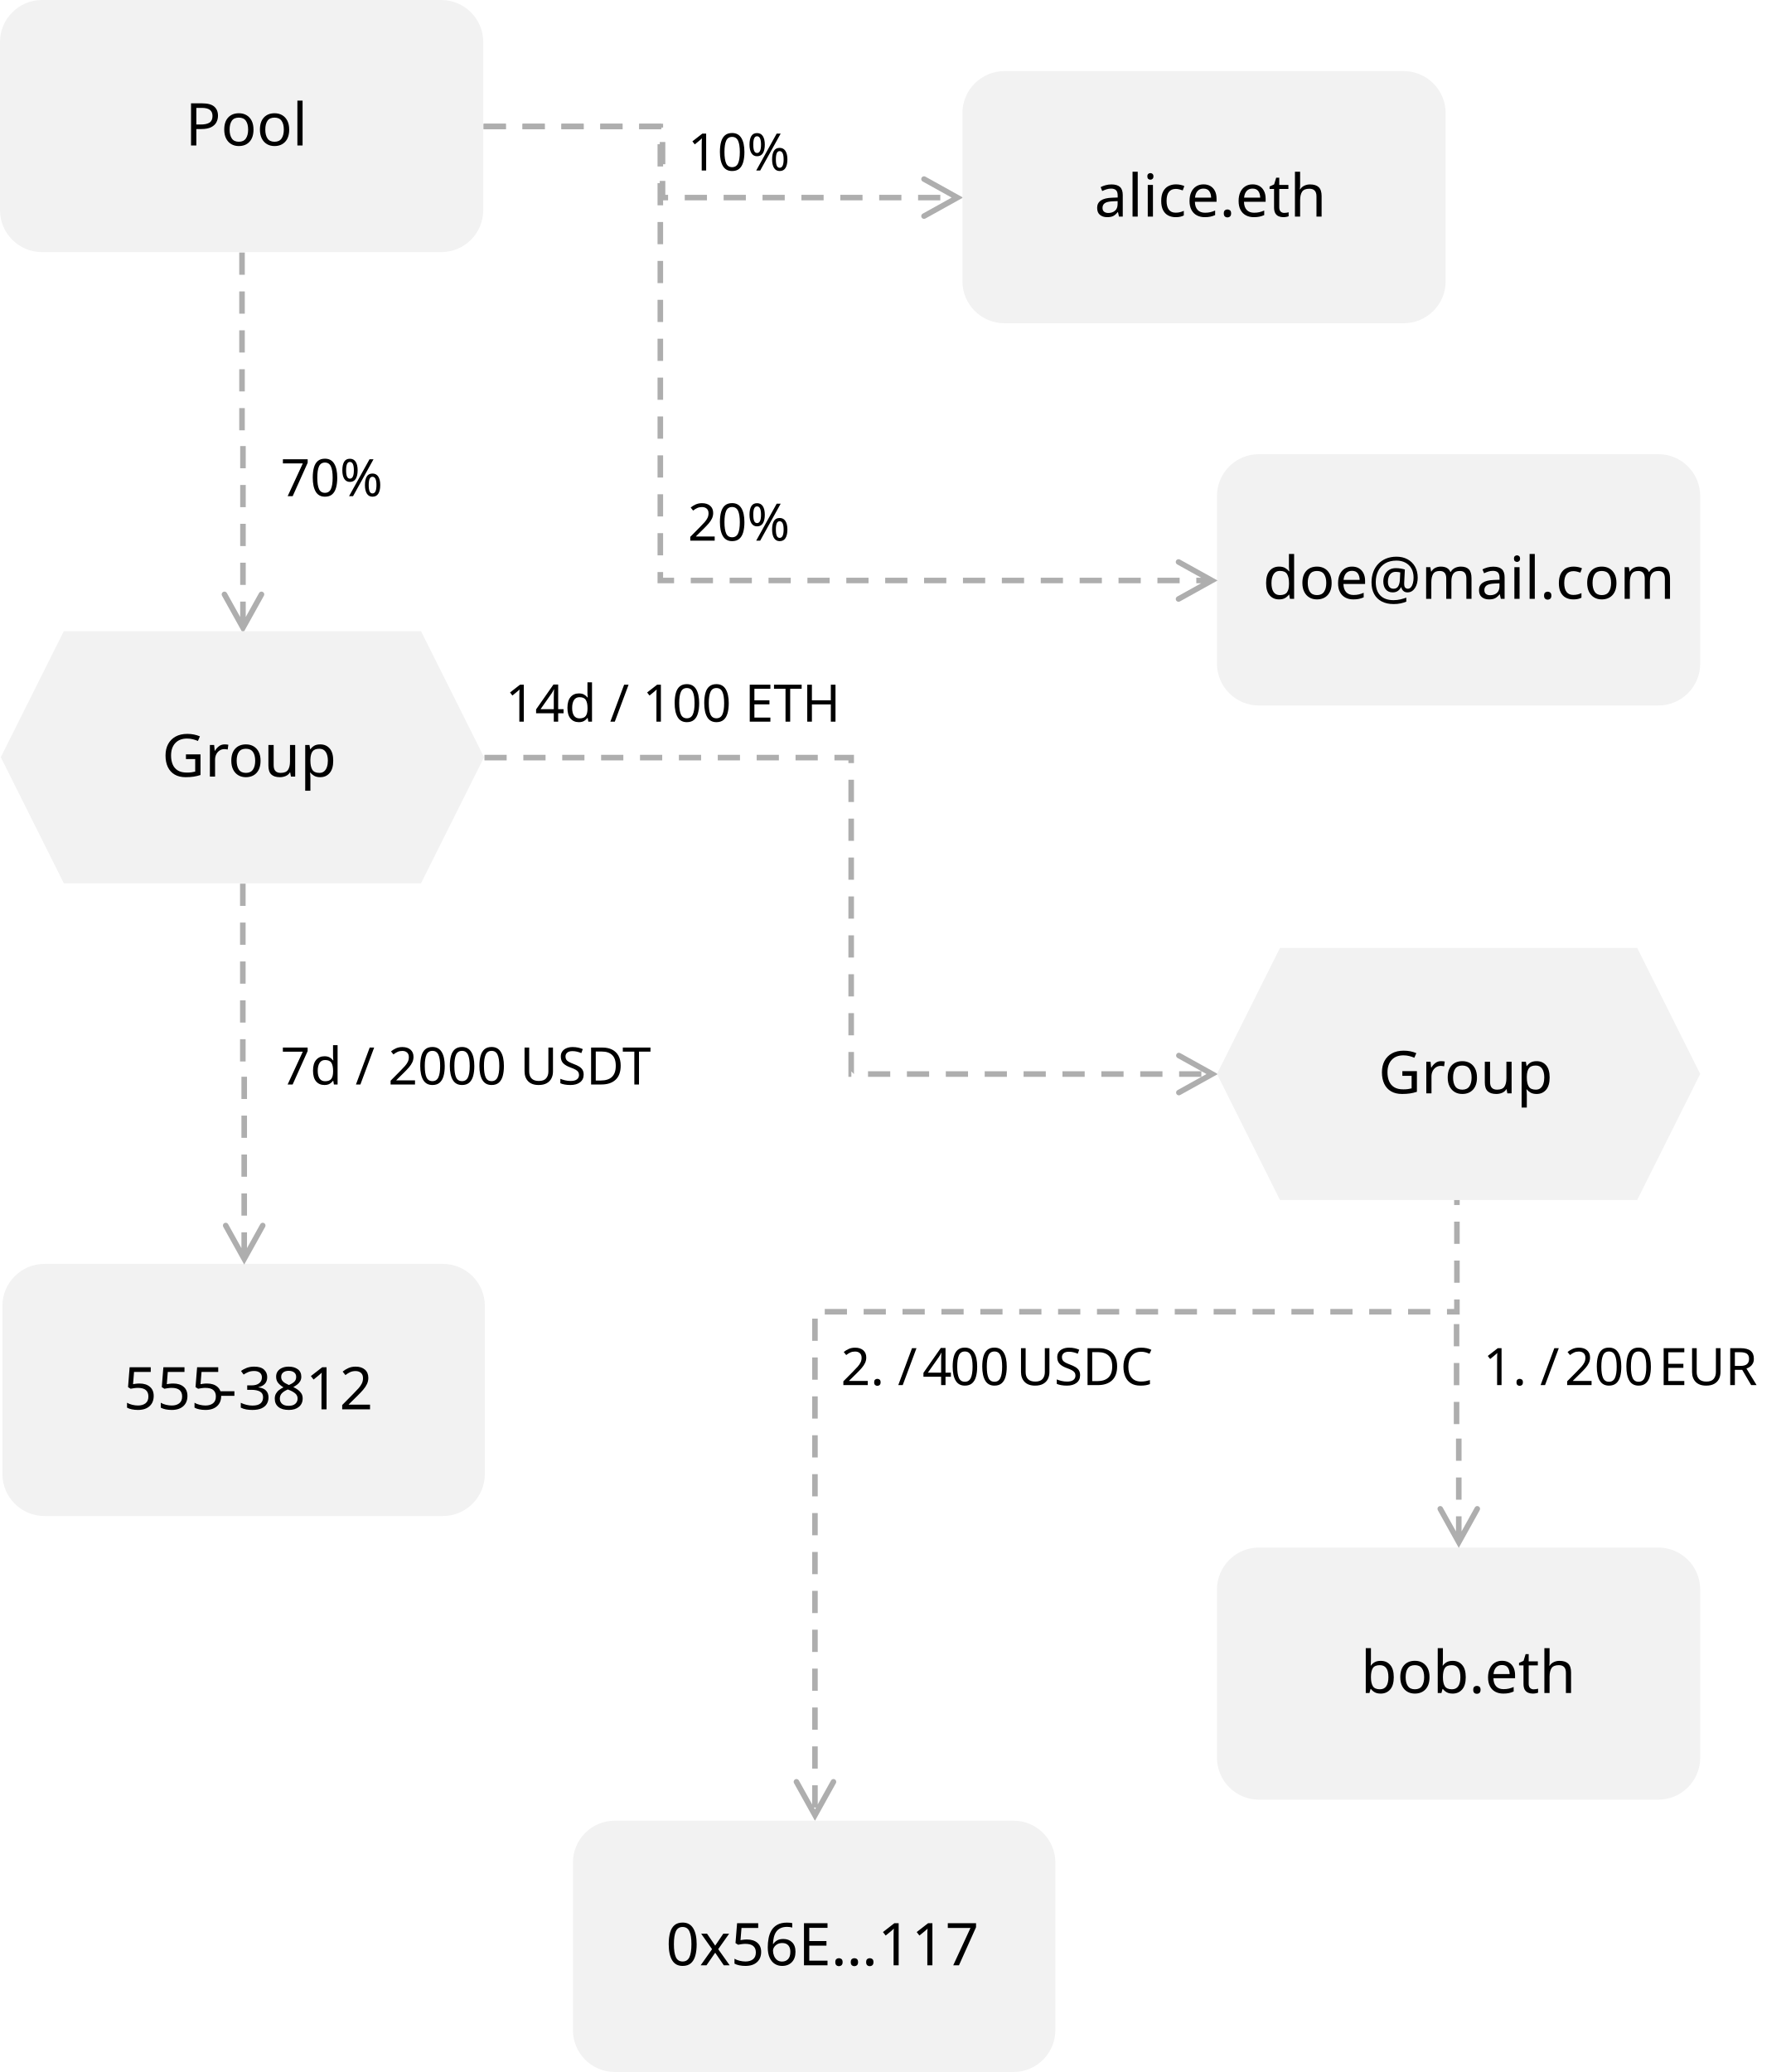
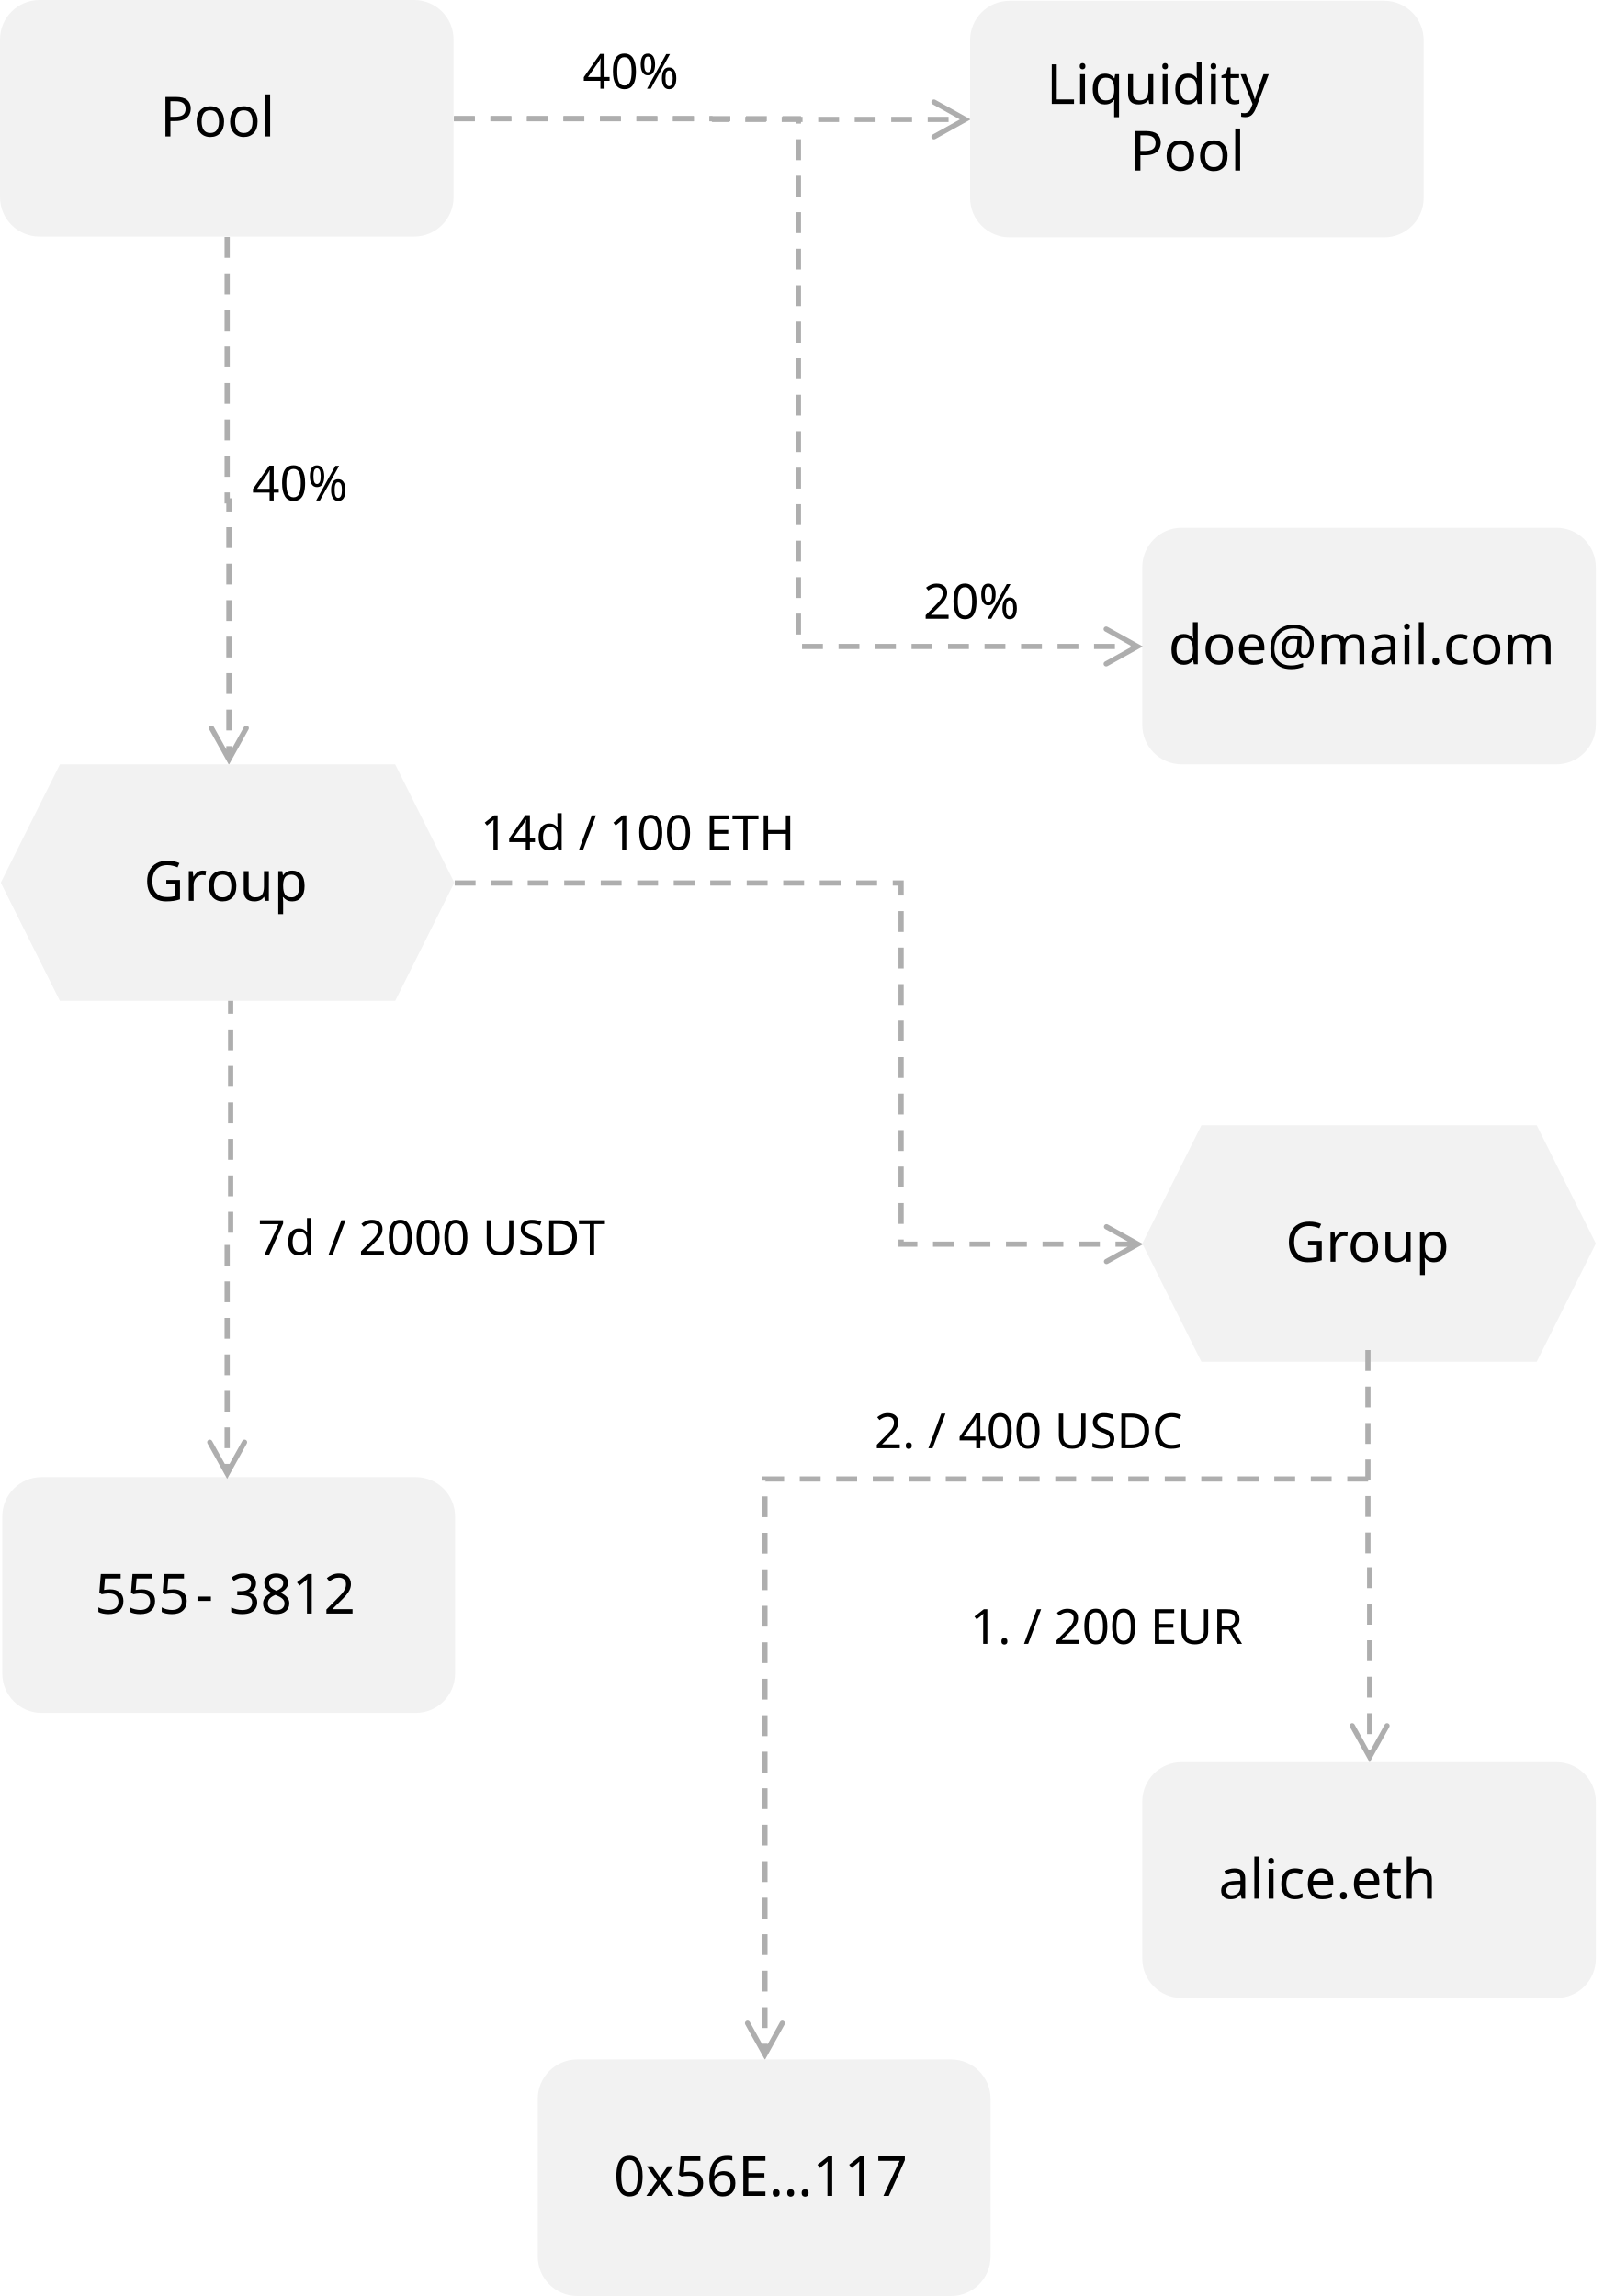
- <svg xmlns="http://www.w3.org/2000/svg" width="2210" height="2564" xml:space="preserve" overflow="hidden">
+ <svg xmlns="http://www.w3.org/2000/svg" width="2114" height="3028" xml:space="preserve" overflow="hidden">
  <defs>
    <clipPath id="clip0">
-       <rect x="174" y="190" width="2210" height="2564" />
+       <rect x="174" y="190" width="2114" height="3028" />
    </clipPath>
  </defs>
  <g clip-path="url(#clip0)" transform="translate(-174 -190)">
-     <path d="M1980.36 1605.5 1980.36 1633 1973.49 1633 1973.49 1605.5ZM1980.36 1653.63 1980.36 1681.13 1973.49 1681.13 1973.49 1653.63ZM1980.36 1701.75 1980.36 1729.25 1973.49 1729.25 1973.49 1701.75ZM1980.36 1749.88 1980.36 1777.38 1973.49 1777.38 1973.49 1749.88ZM1980.36 1798 1980.36 1816.65 1964.63 1816.65 1964.63 1809.77 1976.93 1809.77 1973.49 1813.21 1973.49 1798ZM1944.01 1816.65 1916.51 1816.65 1916.51 1809.77 1944.01 1809.77ZM1895.88 1816.65 1868.38 1816.65 1868.38 1809.77 1895.88 1809.77ZM1847.76 1816.65 1820.26 1816.65 1820.26 1809.77 1847.76 1809.77ZM1799.63 1816.65 1772.13 1816.65 1772.13 1809.77 1799.63 1809.77ZM1751.51 1816.65 1724.01 1816.65 1724.01 1809.77 1751.51 1809.77ZM1703.38 1816.65 1675.88 1816.65 1675.88 1809.77 1703.38 1809.77ZM1655.26 1816.65 1627.76 1816.65 1627.76 1809.77 1655.26 1809.77ZM1607.13 1816.65 1579.63 1816.65 1579.63 1809.77 1607.13 1809.77ZM1559.01 1816.65 1531.51 1816.65 1531.51 1809.77 1559.01 1809.77ZM1510.88 1816.65 1483.38 1816.65 1483.38 1809.77 1510.88 1809.77ZM1462.76 1816.65 1435.26 1816.65 1435.26 1809.77 1462.76 1809.77ZM1414.63 1816.65 1387.13 1816.65 1387.13 1809.77 1414.63 1809.77ZM1366.51 1816.65 1339.01 1816.65 1339.01 1809.77 1366.51 1809.77ZM1318.38 1816.65 1290.88 1816.65 1290.88 1809.77 1318.38 1809.77ZM1270.26 1816.65 1242.76 1816.65 1242.76 1809.77 1270.26 1809.77ZM1222.13 1816.65 1194.63 1816.65 1194.63 1809.77 1222.13 1809.77ZM1185.94 1821.7 1185.94 1849.2 1179.06 1849.2 1179.06 1821.7ZM1185.94 1869.82 1185.94 1897.32 1179.06 1897.32 1179.06 1869.82ZM1185.94 1917.95 1185.94 1945.45 1179.06 1945.45 1179.06 1917.95ZM1185.94 1966.07 1185.94 1993.57 1179.06 1993.57 1179.06 1966.07ZM1185.94 2014.2 1185.94 2041.7 1179.06 2041.7 1179.06 2014.2ZM1185.94 2062.32 1185.94 2089.82 1179.06 2089.82 1179.06 2062.32ZM1185.94 2110.45 1185.94 2137.95 1179.06 2137.95 1179.06 2110.45ZM1185.94 2158.57 1185.94 2186.07 1179.06 2186.07 1179.06 2158.57ZM1185.94 2206.7 1185.94 2234.2 1179.06 2234.2 1179.06 2206.7ZM1185.94 2254.82 1185.94 2282.32 1179.06 2282.32 1179.06 2254.82ZM1185.94 2302.95 1185.94 2330.45 1179.06 2330.45 1179.06 2302.95ZM1185.94 2351.07 1185.94 2378.57 1179.06 2378.57 1179.06 2351.07ZM1185.94 2399.2 1185.94 2426.7 1179.06 2426.7 1179.06 2399.2ZM1208.42 2396.57 1182.5 2443.23 1156.58 2396.57C1155.66 2394.91 1156.25 2392.82 1157.91 2391.9 1159.57 2390.98 1161.67 2391.57 1162.59 2393.23L1185.5 2434.48 1179.5 2434.48 1202.41 2393.23C1203.33 2391.57 1205.43 2390.98 1207.09 2391.9 1208.75 2392.82 1209.34 2394.91 1208.42 2396.57Z" fill="#AEAEAE" />
-     <path d="M0-3.438 27.5-3.438 27.5 3.438 0 3.438ZM48.125-3.438 75.625-3.438 75.625 3.438 48.125 3.438ZM96.25-3.438 123.75-3.438 123.75 3.438 96.25 3.438ZM144.375-3.438 171.875-3.438 171.875 3.438 144.375 3.438ZM192.5-3.438 220-3.438 220 3.438 192.5 3.438ZM239.46-2.273 266.96-2.273 266.96 4.602 239.46 4.602ZM287.585-2.273 315.085-2.273 315.085 4.602 287.585 4.602ZM335.71-2.273 363.21-2.273 363.21 4.602 335.71 4.602ZM383.835-2.273 411.335-2.273 411.335 4.602 383.835 4.602ZM431.96-2.273 459.46-2.273 459.46 4.602 431.96 4.602ZM424.679-24.757 471.338 1.165 424.679 27.087C423.019 28.009 420.926 27.411 420.004 25.751 419.082 24.091 419.68 21.999 421.34 21.077L462.59-1.84 462.59 4.17 421.34-18.747C419.68-19.669 419.082-21.762 420.004-23.421 420.926-25.081 423.019-25.679 424.679-24.757Z" fill="#AEAEAE" transform="matrix(1.83697e-16 1 1 -1.83697e-16 473.5 502.5)" />
+     <path d="M0-3.438 27.5-3.438 27.5 3.438 0 3.438ZM48.125-3.438 75.625-3.438 75.625 3.438 48.125 3.438ZM96.25-3.438 123.75-3.438 123.75 3.438 96.25 3.438ZM144.375-3.438 171.875-3.438 171.875 3.438 144.375 3.438ZM192.5-3.438 220-3.438 220 3.438 192.5 3.438ZM240.625-3.438 268.125-3.438 268.125 3.438 240.625 3.438ZM288.75-3.438 316.25-3.438 316.25 3.438 288.75 3.438ZM336.875-3.438 364.375-3.438 364.375 3.438 336.875 3.438ZM385-3.438 412.5-3.438 412.5 3.438 385 3.438ZM433.125-3.438 460.625-3.438 460.625 3.438 433.125 3.438ZM481.25-3.438 508.75-3.438 508.75 3.438 481.25 3.438ZM529.375-3.438 556.875-3.438 556.875 3.438 529.375 3.438ZM577.5-3.438 605-3.438 605 3.438 577.5 3.438ZM625.625-3.438 653.125-3.438 653.125 3.438 625.625 3.438ZM673.75-3.438 701.25-3.438 701.25 3.438 673.75 3.438ZM721.875-3.438 749.375-3.438 749.375 3.438 721.875 3.438ZM770-3.438 798.734-3.438 798.734 2.204 791.859 2.204 791.859 0 795.296 3.438 770 3.438ZM798.734 22.829 798.734 50.329 791.859 50.329 791.859 22.829ZM798.734 70.954 798.734 98.454 791.859 98.454 791.859 70.954ZM798.734 119.079 798.734 146.579 791.859 146.579 791.859 119.079ZM798.734 167.204 798.734 194.704 791.859 194.704 791.859 167.204ZM798.734 215.329 798.734 242.829 791.859 242.829 791.859 215.329ZM798.734 263.454 798.734 290.954 791.859 290.954 791.859 263.454ZM798.734 311.579 798.734 339.079 791.859 339.079 791.859 311.579ZM798.734 359.704 798.734 387.204 791.859 387.204 791.859 359.704ZM798.734 407.829 798.734 435.329 791.859 435.329 791.859 407.829ZM798.734 455.954 798.734 483.454 791.859 483.454 791.859 455.954ZM798.734 504.079 798.734 531.579 791.859 531.579 791.859 504.079ZM798.734 552.204 798.734 579.704 791.859 579.704 791.859 552.204ZM798.734 600.329 798.734 627.829 791.859 627.829 791.859 600.329ZM798.734 648.454 798.734 675.954 791.859 675.954 791.859 648.454ZM798.734 696.579 798.734 724.079 791.859 724.079 791.859 696.579ZM798.734 744.704 798.734 758.988 791.859 758.988 791.859 744.704ZM821.218 719.406 795.296 766.065 769.375 719.406C768.453 717.746 769.051 715.654 770.71 714.732 772.37 713.81 774.463 714.408 775.385 716.067L798.301 757.317 792.292 757.317 815.208 716.067C816.13 714.408 818.223 713.81 819.882 714.732 821.542 715.654 822.14 717.746 821.218 719.406Z" fill="#AEAEAE" transform="matrix(-1 1.22465e-16 1.22465e-16 1 1977.8 2140.5)" />
+     <path d="M0-3.438 27.5-3.438 27.5 3.438 0 3.438ZM48.125-3.438 75.625-3.438 75.625 3.438 48.125 3.438ZM96.25-3.438 123.75-3.438 123.75 3.438 96.25 3.438ZM144.375-3.438 171.875-3.438 171.875 3.438 144.375 3.438ZM192.5-3.438 220-3.438 220 3.438 192.5 3.438ZM240.625-3.438 268.125-3.438 268.125 3.438 240.625 3.438ZM288.75-3.438 316.25-3.438 316.25 3.438 288.75 3.438ZM336.875-3.438 351.475-3.438 351.475 2.292 348.037-1.145 362.083-1.145 362.083 5.73 344.6 5.73 344.6 0 348.037 3.438 336.875 3.438ZM382.708-1.145 410.208-1.145 410.208 5.73 382.708 5.73ZM430.833-1.145 458.333-1.145 458.333 5.73 430.833 5.73ZM478.958-1.145 506.458-1.145 506.458 5.73 478.958 5.73ZM527.083-1.145 554.583-1.145 554.583 5.73 527.083 5.73ZM575.208-1.145 602.708-1.145 602.708 5.73 575.208 5.73ZM623.333-1.145 650.833-1.145 650.833 5.73 623.333 5.73ZM671.458-1.145 688.993-1.145 688.993 5.73 671.458 5.73ZM649.412-23.63 696.071 2.292 649.412 28.214C647.753 29.136 645.66 28.538 644.738 26.878 643.816 25.218 644.414 23.126 646.073 22.204L687.323-0.713 687.323 5.297 646.073-17.62C644.414-18.542 643.816-20.634 644.738-22.294 645.66-23.954 647.753-24.552 649.412-23.63Z" fill="#AEAEAE" transform="matrix(1.83697e-16 1 1 -1.83697e-16 473.5 502.5)" />
    <path d="M174 242.001C174 213.282 197.281 190 226.001 190L719.999 190C748.719 190 772 213.282 772 242.001L772 449.999C772 478.718 748.719 502 719.999 502L226.001 502C197.281 502 174 478.718 174 449.999Z" fill="#F2F2F2" fill-rule="evenodd" />
-     <text font-family="Aptos,Aptos_MSFontService,sans-serif" font-weight="400" font-size="73" transform="matrix(1 0 0 1 403.319 370)">Pool</text>
-     <path d="M1680 803.835C1680 775.207 1703.21 752 1731.83 752L2226.17 752C2254.79 752 2278 775.207 2278 803.835L2278 1011.17C2278 1039.79 2254.79 1063 2226.17 1063L1731.83 1063C1703.21 1063 1680 1039.79 1680 1011.17Z" fill="#F2F2F2" fill-rule="evenodd" />
-     <text font-family="Aptos,Aptos_MSFontService,sans-serif" font-weight="400" font-size="73" transform="matrix(1 0 0 1 1736.78 931)">doe@mail.com</text>
-     <path d="M177 1806C177 1777.28 200.282 1754 229.001 1754L721.999 1754C750.718 1754 774 1777.28 774 1806L774 2014C774 2042.72 750.718 2066 721.999 2066L229.001 2066C200.282 2066 177 2042.72 177 2014Z" fill="#F2F2F2" fill-rule="evenodd" />
-     <text font-family="Aptos,Aptos_MSFontService,sans-serif" font-weight="400" font-size="73" transform="matrix(1 0 0 1 326.606 1934)">555</text>
-     <text font-family="Aptos,Aptos_MSFontService,sans-serif" font-weight="400" font-size="73" transform="matrix(1 0 0 1 443.481 1934)">-</text>
-     <text font-family="Aptos,Aptos_MSFontService,sans-serif" font-weight="400" font-size="73" transform="matrix(1 0 0 1 468.689 1934)">3812</text>
-     <path d="M772.5 343.062 800 343.062 800 349.938 772.5 349.938ZM820.625 343.062 848.125 343.062 848.125 349.938 820.625 349.938ZM868.75 343.062 896.25 343.062 896.25 349.938 868.75 349.938ZM916.875 343.062 944.375 343.062 944.375 349.938 916.875 349.938ZM965 343.062 992.5 343.062 992.5 349.938 965 349.938ZM997.326 365.736 997.326 393.236 990.451 393.236 990.451 365.736ZM997.326 413.861 997.326 434.506 993.888 431.068 1000.74 431.068 1000.74 437.943 993.888 437.943 990.451 434.506 990.451 413.861ZM1021.37 431.068 1048.87 431.068 1048.87 437.943 1021.37 437.943ZM1069.49 431.068 1096.99 431.068 1096.99 437.943 1069.49 437.943ZM1117.62 431.068 1145.12 431.068 1145.12 437.943 1117.62 437.943ZM1165.74 431.068 1193.24 431.068 1193.24 437.943 1165.74 437.943ZM1213.87 431.068 1241.37 431.068 1241.37 437.943 1213.87 437.943ZM1261.99 431.068 1289.49 431.068 1289.49 437.943 1261.99 437.943ZM1310.12 431.068 1337.62 431.068 1337.62 437.943 1310.12 437.943ZM1358.24 431.068 1358.72 431.068 1358.72 437.943 1358.24 437.943ZM1319.14 408.584 1365.79 434.506 1319.14 460.427C1317.48 461.349 1315.38 460.751 1314.46 459.092 1313.54 457.432 1314.14 455.34 1315.8 454.418L1357.05 431.501 1357.05 437.511 1315.8 414.594C1314.14 413.672 1313.54 411.579 1314.46 409.92 1315.38 408.26 1317.48 407.662 1319.14 408.584Z" fill="#AEAEAE" />
-     <path d="M772.5 343.062 800 343.062 800 349.938 772.5 349.938ZM820.625 343.062 848.125 343.062 848.125 349.938 820.625 349.938ZM868.75 343.062 896.25 343.062 896.25 349.938 868.75 349.938ZM916.875 343.062 944.375 343.062 944.375 349.938 916.875 349.938ZM965 343.062 994.582 343.062 994.582 347.856 987.707 347.856 987.707 346.5 991.144 349.938 965 349.938ZM994.582 368.481 994.582 395.981 987.707 395.981 987.707 368.481ZM994.582 416.606 994.582 444.106 987.707 444.106 987.707 416.606ZM994.582 464.731 994.582 492.231 987.707 492.231 987.707 464.731ZM994.582 512.856 994.582 540.356 987.707 540.356 987.707 512.856ZM994.582 560.981 994.582 588.481 987.707 588.481 987.707 560.981ZM994.582 609.106 994.582 636.606 987.707 636.606 987.707 609.106ZM994.582 657.231 994.582 684.731 987.707 684.731 987.707 657.231ZM994.582 705.356 994.582 732.856 987.707 732.856 987.707 705.356ZM994.582 753.481 994.582 780.981 987.707 780.981 987.707 753.481ZM994.582 801.606 994.582 829.106 987.707 829.106 987.707 801.606ZM994.582 849.731 994.582 877.231 987.707 877.231 987.707 849.731ZM994.582 897.856 994.582 908.328 991.144 904.89 1008.17 904.89 1008.17 911.765 987.707 911.765 987.707 897.856ZM1028.8 904.89 1056.3 904.89 1056.3 911.765 1028.8 911.765ZM1076.92 904.89 1104.42 904.89 1104.42 911.765 1076.92 911.765ZM1125.05 904.89 1152.55 904.89 1152.55 911.765 1125.05 911.765ZM1173.17 904.89 1200.67 904.89 1200.67 911.765 1173.17 911.765ZM1221.3 904.89 1248.8 904.89 1248.8 911.765 1221.3 911.765ZM1269.42 904.89 1296.92 904.89 1296.92 911.765 1269.42 911.765ZM1317.55 904.89 1345.05 904.89 1345.05 911.765 1317.55 911.765ZM1365.67 904.89 1393.17 904.89 1393.17 911.765 1365.67 911.765ZM1413.8 904.89 1441.3 904.89 1441.3 911.765 1413.8 911.765ZM1461.92 904.89 1489.42 904.89 1489.42 911.765 1461.92 911.765ZM1510.05 904.89 1537.55 904.89 1537.55 911.765 1510.05 911.765ZM1558.17 904.89 1585.67 904.89 1585.67 911.765 1558.17 911.765ZM1606.3 904.89 1633.8 904.89 1633.8 911.765 1606.3 911.765ZM1654.42 904.89 1673.67 904.89 1673.67 911.765 1654.42 911.765ZM1634.09 882.406 1680.75 908.328 1634.09 934.249C1632.43 935.171 1630.34 934.573 1629.42 932.914 1628.49 931.254 1629.09 929.162 1630.75 928.24L1672 905.323 1672 911.333 1630.75 888.416C1629.09 887.494 1628.49 885.401 1629.42 883.742 1630.34 882.082 1632.43 881.484 1634.09 882.406Z" fill="#AEAEAE" />
-     <path d="M773.5 1124.06 801 1124.06 801 1130.94 773.5 1130.94ZM821.625 1124.06 849.125 1124.06 849.125 1130.94 821.625 1130.94ZM869.75 1124.06 897.25 1124.06 897.25 1130.94 869.75 1130.94ZM917.875 1124.06 945.375 1124.06 945.375 1130.94 917.875 1130.94ZM966 1124.06 993.5 1124.06 993.5 1130.94 966 1130.94ZM1014.12 1124.06 1041.62 1124.06 1041.62 1130.94 1014.12 1130.94ZM1062.25 1124.06 1089.75 1124.06 1089.75 1130.94 1062.25 1130.94ZM1110.38 1124.06 1137.88 1124.06 1137.88 1130.94 1110.38 1130.94ZM1158.5 1124.06 1186 1124.06 1186 1130.94 1158.5 1130.94ZM1206.62 1124.06 1230.77 1124.06 1230.77 1134.29 1223.9 1134.29 1223.9 1127.5 1227.34 1130.94 1206.62 1130.94ZM1230.77 1154.91 1230.77 1182.41 1223.9 1182.41 1223.9 1154.91ZM1230.77 1203.04 1230.77 1230.54 1223.9 1230.54 1223.9 1203.04ZM1230.77 1251.16 1230.77 1278.66 1223.9 1278.66 1223.9 1251.16ZM1230.77 1299.29 1230.77 1326.79 1223.9 1326.79 1223.9 1299.29ZM1230.77 1347.41 1230.77 1374.91 1223.9 1374.91 1223.9 1347.41ZM1230.77 1395.54 1230.77 1423.04 1223.9 1423.04 1223.9 1395.54ZM1230.77 1443.66 1230.77 1471.16 1223.9 1471.16 1223.9 1443.66ZM1230.77 1491.79 1230.77 1519.08 1227.34 1515.64 1227.55 1515.64 1227.55 1522.51 1223.9 1522.51 1223.9 1491.79ZM1248.17 1515.64 1275.67 1515.64 1275.67 1522.51 1248.17 1522.51ZM1296.3 1515.64 1323.8 1515.64 1323.8 1522.51 1296.3 1522.51ZM1344.42 1515.64 1371.92 1515.64 1371.92 1522.51 1344.42 1522.51ZM1392.55 1515.64 1420.05 1515.64 1420.05 1522.51 1392.55 1522.51ZM1440.67 1515.64 1468.17 1515.64 1468.17 1522.51 1440.67 1522.51ZM1488.8 1515.64 1516.3 1515.64 1516.3 1522.51 1488.8 1522.51ZM1536.92 1515.64 1564.42 1515.64 1564.42 1522.51 1536.92 1522.51ZM1585.05 1515.64 1612.55 1515.64 1612.55 1522.51 1585.05 1522.51ZM1633.17 1515.64 1660.67 1515.64 1660.67 1522.51 1633.17 1522.51ZM1634.51 1493.15 1681.17 1519.08 1634.51 1545C1632.85 1545.92 1630.76 1545.32 1629.83 1543.66 1628.91 1542 1629.51 1539.91 1631.17 1538.99L1672.42 1516.07 1672.42 1522.08 1631.17 1499.16C1629.51 1498.24 1628.91 1496.15 1629.83 1494.49 1630.76 1492.83 1632.85 1492.23 1634.51 1493.15Z" fill="#AEAEAE" />
-     <text font-family="Aptos,Aptos_MSFontService,sans-serif" font-weight="400" font-size="64" transform="matrix(1 0 0 1 521.277 804)">70%</text>
-     <text font-family="Aptos,Aptos_MSFontService,sans-serif" font-weight="400" font-size="64" transform="matrix(1 0 0 1 1025.14 859)">20%</text>
-     <path d="M1680 1519 1758 1363 2200 1363 2278 1519 2200 1675 1758 1675Z" fill="#F2F2F2" fill-rule="evenodd" />
-     <text font-family="Aptos,Aptos_MSFontService,sans-serif" font-weight="400" font-size="73" transform="matrix(1 0 0 1 1879.69 1543)">Group</text>
-     <path d="M1365 330.001C1365 301.282 1388.28 278 1417 278L1911 278C1939.72 278 1963 301.282 1963 330.001L1963 537.999C1963 566.718 1939.72 590 1911 590L1417 590C1388.28 590 1365 566.718 1365 537.999Z" fill="#F2F2F2" fill-rule="evenodd" />
-     <text font-family="Aptos,Aptos_MSFontService,sans-serif" font-weight="400" font-size="73" transform="matrix(1 0 0 1 1528.36 458)">alice.eth</text>
-     <text font-family="Aptos,Aptos_MSFontService,sans-serif" font-weight="400" font-size="64" transform="matrix(1 0 0 1 1025.14 401)">10%</text>
-     <text font-family="Aptos,Aptos_MSFontService,sans-serif" font-weight="400" font-size="64" transform="matrix(1 0 0 1 521.235 1532)">7d / 2000 USDT</text>
-     <text font-family="Aptos,Aptos_MSFontService,sans-serif" font-weight="400" font-size="64" transform="matrix(1 0 0 1 799.465 1083)">14d / 100 ETH</text>
-     <text font-family="Aptos,Aptos_MSFontService,sans-serif" font-weight="400" font-size="64" transform="matrix(1 0 0 1 2009.44 1904)">1. / </text>
-     <text font-family="Aptos,Aptos_MSFontService,sans-serif" font-weight="400" font-size="64" transform="matrix(1 0 0 1 2110.27 1904)">200 </text>
-     <text font-family="Aptos,Aptos_MSFontService,sans-serif" font-weight="400" font-size="64" transform="matrix(1 0 0 1 2226.57 1904)">EUR</text>
-     <path d="M883 2494.83C883 2466.21 906.207 2443 934.835 2443L1428.17 2443C1456.79 2443 1480 2466.21 1480 2494.83L1480 2702.17C1480 2730.79 1456.79 2754 1428.17 2754L934.835 2754C906.207 2754 883 2730.79 883 2702.17Z" fill="#F2F2F2" fill-rule="evenodd" />
-     <text font-family="Aptos,Aptos_MSFontService,sans-serif" font-weight="400" font-size="73" transform="matrix(1 0 0 1 997.955 2622)">0x56E…117</text>
-     <path d="M1680 2157C1680 2128.28 1703.28 2105 1732 2105L2226 2105C2254.72 2105 2278 2128.28 2278 2157L2278 2365C2278 2393.72 2254.72 2417 2226 2417L1732 2417C1703.28 2417 1680 2393.72 1680 2365Z" fill="#F2F2F2" fill-rule="evenodd" />
-     <text font-family="Aptos,Aptos_MSFontService,sans-serif" font-weight="400" font-size="73" transform="matrix(1 0 0 1 1857.92 2285)">bob.eth</text>
-     <path d="M0-3.438 27.5-3.438 27.5 3.438 0 3.438ZM48.125-3.438 75.625-3.438 75.625 3.438 48.125 3.438ZM96.25-3.438 123.75-3.438 123.75 3.438 96.25 3.438ZM141.648-0.711 169.148-0.711 169.148 6.164 141.648 6.164ZM189.773-0.711 217.273-0.711 217.273 6.164 189.773 6.164ZM237.898-0.711 265.398-0.711 265.398 6.164 237.898 6.164ZM230.25-23.195 276.909 2.727 230.25 28.648C228.591 29.57 226.498 28.973 225.576 27.313 224.654 25.653 225.252 23.561 226.911 22.639L268.161-0.278 268.161 5.732 226.911-17.185C225.252-18.107 224.654-20.2 225.576-21.859 226.498-23.519 228.591-24.117 230.25-23.195Z" fill="#AEAEAE" transform="matrix(1.83697e-16 1 1 -1.83697e-16 1976.5 1828.5)" />
-     <text font-family="Aptos,Aptos_MSFontService,sans-serif" font-weight="400" font-size="64" transform="matrix(1 0 0 1 1214.57 1904)">2. / </text>
-     <text font-family="Aptos,Aptos_MSFontService,sans-serif" font-weight="400" font-size="64" transform="matrix(1 0 0 1 1315.41 1904)">4</text>
-     <text font-family="Aptos,Aptos_MSFontService,sans-serif" font-weight="400" font-size="64" transform="matrix(1 0 0 1 1349.78 1904)">00 </text>
-     <text font-family="Aptos,Aptos_MSFontService,sans-serif" font-weight="400" font-size="64" transform="matrix(1 0 0 1 1431.71 1904)">USDC</text>
-     <path d="M175 1127 253 971 695 971 773 1127 695 1283 253 1283Z" fill="#F2F2F2" fill-rule="evenodd" />
-     <text font-family="Aptos,Aptos_MSFontService,sans-serif" font-weight="400" font-size="73" transform="matrix(1 0 0 1 374.385 1151)">Group</text>
-     <path d="M0-3.438 27.5-3.438 27.5 3.438 0 3.438ZM48.125-3.438 75.625-3.438 75.625 3.438 48.125 3.438ZM96.25-3.438 123.75-3.438 123.75 3.438 96.25 3.438ZM144.375-3.438 171.875-3.438 171.875 3.438 144.375 3.438ZM192.5-3.438 220-3.438 220 3.438 192.5 3.438ZM238.915-1.728 266.415-1.728 266.415 5.147 238.915 5.147ZM287.04-1.728 314.54-1.728 314.54 5.147 287.04 5.147ZM335.165-1.728 362.665-1.728 362.665 5.147 335.165 5.147ZM383.29-1.728 410.79-1.728 410.79 5.147 383.29 5.147ZM431.415-1.728 458.915-1.728 458.915 5.147 431.415 5.147ZM424.679-24.212 471.338 1.71 424.679 27.631C423.019 28.553 420.926 27.956 420.004 26.296 419.082 24.636 419.68 22.544 421.34 21.622L462.59-1.295 462.59 4.715 421.34-18.202C419.68-19.124 419.082-21.217 420.004-22.876 420.926-24.536 423.019-25.134 424.679-24.212Z" fill="#AEAEAE" transform="matrix(1.83697e-16 1 1 -1.83697e-16 474.5 1283.5)" />
+     <text font-family="Geist Mono,Geist Mono_MSFontService,sans-serif" font-weight="400" font-size="73" transform="matrix(1 0 0 1 385.043 370)">Pool</text>
+     <path d="M1680 938C1680 909.281 1703.28 886 1732 886L2226 886C2254.72 886 2278 909.281 2278 938L2278 1146C2278 1174.72 2254.72 1198 2226 1198L1732 1198C1703.28 1198 1680 1174.72 1680 1146Z" fill="#F2F2F2" fill-rule="evenodd" />
+     <text font-family="Geist Mono,Geist Mono_MSFontService,sans-serif" font-weight="400" font-size="73" transform="matrix(1 0 0 1 1714.48 1066)">doe@mail.com</text>
+     <path d="M177 2189.83C177 2161.21 200.207 2138 228.834 2138L722.166 2138C750.793 2138 774 2161.21 774 2189.83L774 2397.17C774 2425.79 750.793 2449 722.166 2449L228.834 2449C200.207 2449 177 2425.79 177 2397.17Z" fill="#F2F2F2" fill-rule="evenodd" />
+     <text font-family="Geist Mono,Geist Mono_MSFontService,sans-serif" font-weight="400" font-size="73" transform="matrix(1 0 0 1 299.106 2318)">555</text>
+     <text font-family="Geist Mono,Geist Mono_MSFontService,sans-serif" font-weight="400" font-size="73" transform="matrix(1 0 0 1 431.45 2318)">-</text>
+     <text font-family="Geist Mono,Geist Mono_MSFontService,sans-serif" font-weight="400" font-size="73" transform="matrix(1 0 0 1 475.564 2318)">3812</text>
+     <path d="M772.5 343.062 800 343.062 800 349.938 772.5 349.938ZM820.625 343.062 848.125 343.062 848.125 349.938 820.625 349.938ZM868.75 343.062 896.25 343.062 896.25 349.938 868.75 349.938ZM916.875 343.062 944.375 343.062 944.375 349.938 916.875 349.938ZM965 343.062 992.5 343.062 992.5 349.938 965 349.938ZM1013.12 343.062 1040.62 343.062 1040.62 349.938 1013.12 349.938ZM1061.25 343.062 1088.75 343.062 1088.75 349.938 1061.25 349.938ZM1109.37 343.062 1113.1 343.062 1116.53 346.5 1116.53 347.514 1113.1 344.077 1135.86 344.077 1135.86 350.952 1113.1 350.952 1109.66 347.514 1109.66 346.5 1113.1 349.938 1109.37 349.938ZM1156.49 344.077 1183.99 344.077 1183.99 350.952 1156.49 350.952ZM1204.61 344.077 1232.11 344.077 1232.11 350.952 1204.61 350.952ZM1252.74 344.077 1280.24 344.077 1280.24 350.952 1252.74 350.952ZM1300.86 344.077 1328.36 344.077 1328.36 350.952 1300.86 350.952ZM1348.99 344.077 1376.49 344.077 1376.49 350.952 1348.99 350.952ZM1397.11 344.077 1424.61 344.077 1424.61 350.952 1397.11 350.952ZM1445.24 344.077 1446.61 344.077 1446.61 350.952 1445.24 350.952ZM1407.03 321.593 1453.69 347.514 1407.03 373.436C1405.37 374.358 1403.28 373.76 1402.36 372.1 1401.43 370.441 1402.03 368.348 1403.69 367.426L1444.94 344.509 1444.94 350.519 1403.69 327.602C1402.03 326.68 1401.43 324.588 1402.36 322.928 1403.28 321.268 1405.37 320.671 1407.03 321.593Z" fill="#AEAEAE" />
+     <path d="M772.5 343.062 800 343.062 800 349.938 772.5 349.938ZM820.625 343.062 848.125 343.062 848.125 349.938 820.625 349.938ZM868.75 343.062 896.25 343.062 896.25 349.938 868.75 349.938ZM916.875 343.062 944.375 343.062 944.375 349.938 916.875 349.938ZM965 343.062 992.5 343.062 992.5 349.938 965 349.938ZM1013.12 343.062 1040.62 343.062 1040.62 349.938 1013.12 349.938ZM1061.25 343.062 1088.75 343.062 1088.75 349.938 1061.25 349.938ZM1109.37 343.062 1136.87 343.062 1136.87 349.938 1109.37 349.938ZM1157.5 343.062 1185 343.062 1185 349.938 1157.5 349.938ZM1205.62 343.062 1230.06 343.062 1230.06 352.999 1223.19 352.999 1223.19 346.5 1226.63 349.938 1205.62 349.938ZM1230.06 373.624 1230.06 401.124 1223.19 401.124 1223.19 373.624ZM1230.06 421.749 1230.06 449.249 1223.19 449.249 1223.19 421.749ZM1230.06 469.874 1230.06 497.374 1223.19 497.374 1223.19 469.874ZM1230.06 517.999 1230.06 545.499 1223.19 545.499 1223.19 517.999ZM1230.06 566.124 1230.06 593.624 1223.19 593.624 1223.19 566.124ZM1230.06 614.249 1230.06 641.749 1223.19 641.749 1223.19 614.249ZM1230.06 662.374 1230.06 689.874 1223.19 689.874 1223.19 662.374ZM1230.06 710.499 1230.06 737.999 1223.19 737.999 1223.19 710.499ZM1230.06 758.624 1230.06 786.124 1223.19 786.124 1223.19 758.624ZM1230.06 806.749 1230.06 834.249 1223.19 834.249 1223.19 806.749ZM1230.06 854.874 1230.06 882.374 1223.19 882.374 1223.19 854.874ZM1230.06 902.999 1230.06 930.499 1223.19 930.499 1223.19 902.999ZM1230.06 951.124 1230.06 978.624 1223.19 978.624 1223.19 951.124ZM1230.06 999.249 1230.06 1026.75 1223.19 1026.75 1223.19 999.249ZM1231.43 1039.14 1258.93 1039.14 1258.93 1046.01 1231.43 1046.01ZM1279.55 1039.14 1307.05 1039.14 1307.05 1046.01 1279.55 1046.01ZM1327.68 1039.14 1355.18 1039.14 1355.18 1046.01 1327.68 1046.01ZM1375.8 1039.14 1403.3 1039.14 1403.3 1046.01 1375.8 1046.01ZM1423.93 1039.14 1451.43 1039.14 1451.43 1046.01 1423.93 1046.01ZM1472.05 1039.14 1499.55 1039.14 1499.55 1046.01 1472.05 1046.01ZM1520.18 1039.14 1547.68 1039.14 1547.68 1046.01 1520.18 1046.01ZM1568.3 1039.14 1595.8 1039.14 1595.8 1046.01 1568.3 1046.01ZM1616.43 1039.14 1643.93 1039.14 1643.93 1046.01 1616.43 1046.01ZM1664.55 1039.14 1673.67 1039.14 1673.67 1046.01 1664.55 1046.01ZM1634.09 1016.65 1680.75 1042.57 1634.09 1068.5C1632.43 1069.42 1630.34 1068.82 1629.42 1067.16 1628.49 1065.5 1629.09 1063.41 1630.75 1062.49L1672 1039.57 1672 1045.58 1630.75 1022.66C1629.09 1021.74 1628.49 1019.65 1629.42 1017.99 1630.34 1016.33 1632.43 1015.73 1634.09 1016.65Z" fill="#AEAEAE" />
+     <path d="M773.5 1351.06 801 1351.06 801 1357.94 773.5 1357.94ZM821.625 1351.06 849.125 1351.06 849.125 1357.94 821.625 1357.94ZM869.75 1351.06 897.25 1351.06 897.25 1357.94 869.75 1357.94ZM917.875 1351.06 945.375 1351.06 945.375 1357.94 917.875 1357.94ZM966 1351.06 993.5 1351.06 993.5 1357.94 966 1357.94ZM1014.12 1351.06 1041.62 1351.06 1041.62 1357.94 1014.12 1357.94ZM1062.25 1351.06 1089.75 1351.06 1089.75 1357.94 1062.25 1357.94ZM1110.38 1351.06 1137.88 1351.06 1137.88 1357.94 1110.38 1357.94ZM1158.5 1351.06 1186 1351.06 1186 1357.94 1158.5 1357.94ZM1206.62 1351.06 1234.12 1351.06 1234.12 1357.94 1206.62 1357.94ZM1254.75 1351.06 1282.25 1351.06 1282.25 1357.94 1254.75 1357.94ZM1302.88 1351.06 1330.38 1351.06 1330.38 1357.94 1302.88 1357.94ZM1351 1351.06 1365.47 1351.06 1365.47 1370.97 1358.6 1370.97 1358.6 1354.5 1362.03 1357.94 1351 1357.94ZM1365.47 1391.59 1365.47 1419.09 1358.6 1419.09 1358.6 1391.59ZM1365.47 1439.72 1365.47 1467.22 1358.6 1467.22 1358.6 1439.72ZM1365.47 1487.84 1365.47 1515.34 1358.6 1515.34 1358.6 1487.84ZM1365.47 1535.97 1365.47 1563.47 1358.6 1563.47 1358.6 1535.97ZM1365.47 1584.09 1365.47 1611.59 1358.6 1611.59 1358.6 1584.09ZM1365.47 1632.22 1365.47 1659.72 1358.6 1659.72 1358.6 1632.22ZM1365.47 1680.34 1365.47 1707.84 1358.6 1707.84 1358.6 1680.34ZM1365.47 1728.47 1365.47 1755.97 1358.6 1755.97 1358.6 1728.47ZM1365.47 1776.59 1365.47 1804.09 1358.6 1804.09 1358.6 1776.59ZM1365.47 1824.72 1365.47 1830.79 1362.03 1827.35 1383.46 1827.35 1383.46 1834.22 1358.6 1834.22 1358.6 1824.72ZM1404.09 1827.35 1431.59 1827.35 1431.59 1834.22 1404.09 1834.22ZM1452.21 1827.35 1479.71 1827.35 1479.71 1834.22 1452.21 1834.22ZM1500.34 1827.35 1527.84 1827.35 1527.84 1834.22 1500.34 1834.22ZM1548.46 1827.35 1575.96 1827.35 1575.96 1834.22 1548.46 1834.22ZM1596.59 1827.35 1624.09 1827.35 1624.09 1834.22 1596.59 1834.22ZM1644.71 1827.35 1672.21 1827.35 1672.21 1834.22 1644.71 1834.22ZM1634.51 1804.87 1681.17 1830.79 1634.51 1856.71C1632.85 1857.63 1630.76 1857.03 1629.83 1855.37 1628.91 1853.71 1629.51 1851.62 1631.17 1850.7L1672.42 1827.78 1672.42 1833.79 1631.17 1810.88C1629.51 1809.95 1628.91 1807.86 1629.83 1806.2 1630.76 1804.54 1632.85 1803.94 1634.51 1804.87Z" fill="#AEAEAE" />
+     <text font-family="Geist Mono,Geist Mono_MSFontService,sans-serif" font-weight="400" font-size="64" transform="matrix(1 0 0 1 506.194 850)">40%</text>
+     <text font-family="Geist Mono,Geist Mono_MSFontService,sans-serif" font-weight="400" font-size="64" transform="matrix(1 0 0 1 1391.35 1006)">20%</text>
+     <path d="M1680 1830 1758 1674 2200 1674 2278 1830 2200 1986 1758 1986Z" fill="#F2F2F2" fill-rule="evenodd" />
+     <text font-family="Geist Mono,Geist Mono_MSFontService,sans-serif" font-weight="400" font-size="73" transform="matrix(1 0 0 1 1868.88 1854)">Group</text>
+     <path d="M1453 243.001C1453 214.282 1476.28 191 1505 191L1999 191C2027.72 191 2051 214.282 2051 243.001L2051 450.999C2051 479.718 2027.72 503 1999 503L1505 503C1476.28 503 1453 479.718 1453 450.999Z" fill="#F2F2F2" fill-rule="evenodd" />
+     <text font-family="Geist Mono,Geist Mono_MSFontService,sans-serif" font-weight="400" font-size="73" transform="matrix(1 0 0 1 1553.59 327)">Liquidity</text>
+     <text font-family="Geist Mono,Geist Mono_MSFontService,sans-serif" font-weight="400" font-size="73" transform="matrix(1 0 0 1 1663.89 415)">Pool</text>
+     <text font-family="Geist Mono,Geist Mono_MSFontService,sans-serif" font-weight="400" font-size="64" transform="matrix(1 0 0 1 942.374 307)">40%</text>
+     <text font-family="Geist Mono,Geist Mono_MSFontService,sans-serif" font-weight="400" font-size="64" transform="matrix(1 0 0 1 513.824 1845)">7d / 2000 USDT</text>
+     <text font-family="Geist Mono,Geist Mono_MSFontService,sans-serif" font-weight="400" font-size="64" transform="matrix(1 0 0 1 807.383 1311)">14d / 100 ETH</text>
+     <text font-family="Geist Mono,Geist Mono_MSFontService,sans-serif" font-weight="400" font-size="64" transform="matrix(1 0 0 1 1453.04 2358)">1. / 200 EUR</text>
+     <path d="M883 2958C883 2929.28 906.282 2906 935.001 2906L1428 2906C1456.72 2906 1480 2929.28 1480 2958L1480 3166C1480 3194.72 1456.72 3218 1428 3218L935.001 3218C906.282 3218 883 3194.72 883 3166Z" fill="#F2F2F2" fill-rule="evenodd" />
+     <text font-family="Geist Mono,Geist Mono_MSFontService,sans-serif" font-weight="400" font-size="73" transform="matrix(1 0 0 1 983.059 3086)">0x56E…117</text>
+     <path d="M1680 2565.83C1680 2537.21 1703.21 2514 1731.83 2514L2226.17 2514C2254.79 2514 2278 2537.21 2278 2565.83L2278 2773.17C2278 2801.79 2254.79 2825 2226.17 2825L1731.83 2825C1703.21 2825 1680 2801.79 1680 2773.17Z" fill="#F2F2F2" fill-rule="evenodd" />
+     <text font-family="Geist Mono,Geist Mono_MSFontService,sans-serif" font-weight="400" font-size="73" transform="matrix(1 0 0 1 1780.65 2694)">alice.eth</text>
+     <path d="M0-3.438 27.5-3.438 27.5 3.438 0 3.438ZM48.125-3.438 75.625-3.438 75.625 3.438 48.125 3.438ZM96.25-3.438 123.75-3.438 123.75 3.438 96.25 3.438ZM144.375-3.438 171.875-3.438 171.875 3.438 144.375 3.438ZM192.5-3.438 220-3.438 220 3.438 192.5 3.438ZM240.625-3.438 268.125-3.438 268.125 3.438 240.625 3.438ZM286.458-1.146 313.958-1.146 313.958 5.729 286.458 5.729ZM334.583-1.146 362.083-1.146 362.083 5.729 334.583 5.729ZM382.708-1.146 410.208-1.146 410.208 5.729 382.708 5.729ZM430.833-1.146 458.333-1.146 458.333 5.729 430.833 5.729ZM478.958-1.146 506.458-1.146 506.458 5.729 478.958 5.729ZM527.083-1.146 536.705-1.146 536.705 5.729 527.083 5.729ZM497.124-23.63 543.782 2.292 497.124 28.213C495.464 29.135 493.371 28.537 492.449 26.878 491.527 25.218 492.125 23.125 493.785 22.203L535.035-0.713 535.035 5.297 493.785-17.62C492.125-18.542 491.527-20.635 492.449-22.294 493.371-23.954 495.464-24.552 497.124-23.63Z" fill="#AEAEAE" transform="matrix(1.83697e-16 1 1 -1.83697e-16 1977.5 1970.5)" />
+     <text font-family="Geist Mono,Geist Mono_MSFontService,sans-serif" font-weight="400" font-size="64" transform="matrix(1 0 0 1 1326.96 2100)">2. / 400 USDC</text>
+     <path d="M481.521 1499.5 481.521 1527 474.646 1527 474.646 1499.5ZM481.521 1547.62 481.521 1575.12 474.646 1575.12 474.646 1547.62ZM481.521 1595.75 481.521 1623.25 474.646 1623.25 474.646 1595.75ZM481.521 1643.87 481.521 1671.37 474.646 1671.37 474.646 1643.87ZM481.521 1692 481.521 1719.5 474.646 1719.5 474.646 1692ZM481.521 1740.12 481.521 1767.62 474.646 1767.62 474.646 1740.12ZM481.521 1788.25 481.521 1815.75 474.646 1815.75 474.646 1788.25ZM476.937 1831.79 476.937 1859.29 470.062 1859.29 470.062 1831.79ZM476.937 1879.92 476.937 1907.42 470.062 1907.42 470.062 1879.92ZM476.937 1928.04 476.937 1955.54 470.062 1955.54 470.062 1928.04ZM476.937 1976.17 476.937 2003.67 470.062 2003.67 470.062 1976.17ZM476.937 2024.29 476.937 2051.79 470.062 2051.79 470.062 2024.29ZM476.937 2072.42 476.937 2099.92 470.062 2099.92 470.062 2072.42ZM476.937 2120.54 476.937 2133.31 470.062 2133.31 470.062 2120.54ZM499.421 2093.73 473.5 2140.38 447.578 2093.73C446.656 2092.07 447.254 2089.97 448.914 2089.05 450.573 2088.13 452.666 2088.73 453.588 2090.39L476.505 2131.64 470.495 2131.64 493.412 2090.39C494.334 2088.73 496.426 2088.13 498.086 2089.05 499.745 2089.97 500.343 2092.07 499.421 2093.73Z" fill="#AEAEAE" />
+     <path d="M175 1354 253 1198 695 1198 773 1354 695 1510 253 1510Z" fill="#F2F2F2" fill-rule="evenodd" />
+     <text font-family="Geist Mono,Geist Mono_MSFontService,sans-serif" font-weight="400" font-size="73" transform="matrix(1 0 0 1 363.568 1378)">Group</text>
  </g>
</svg>
